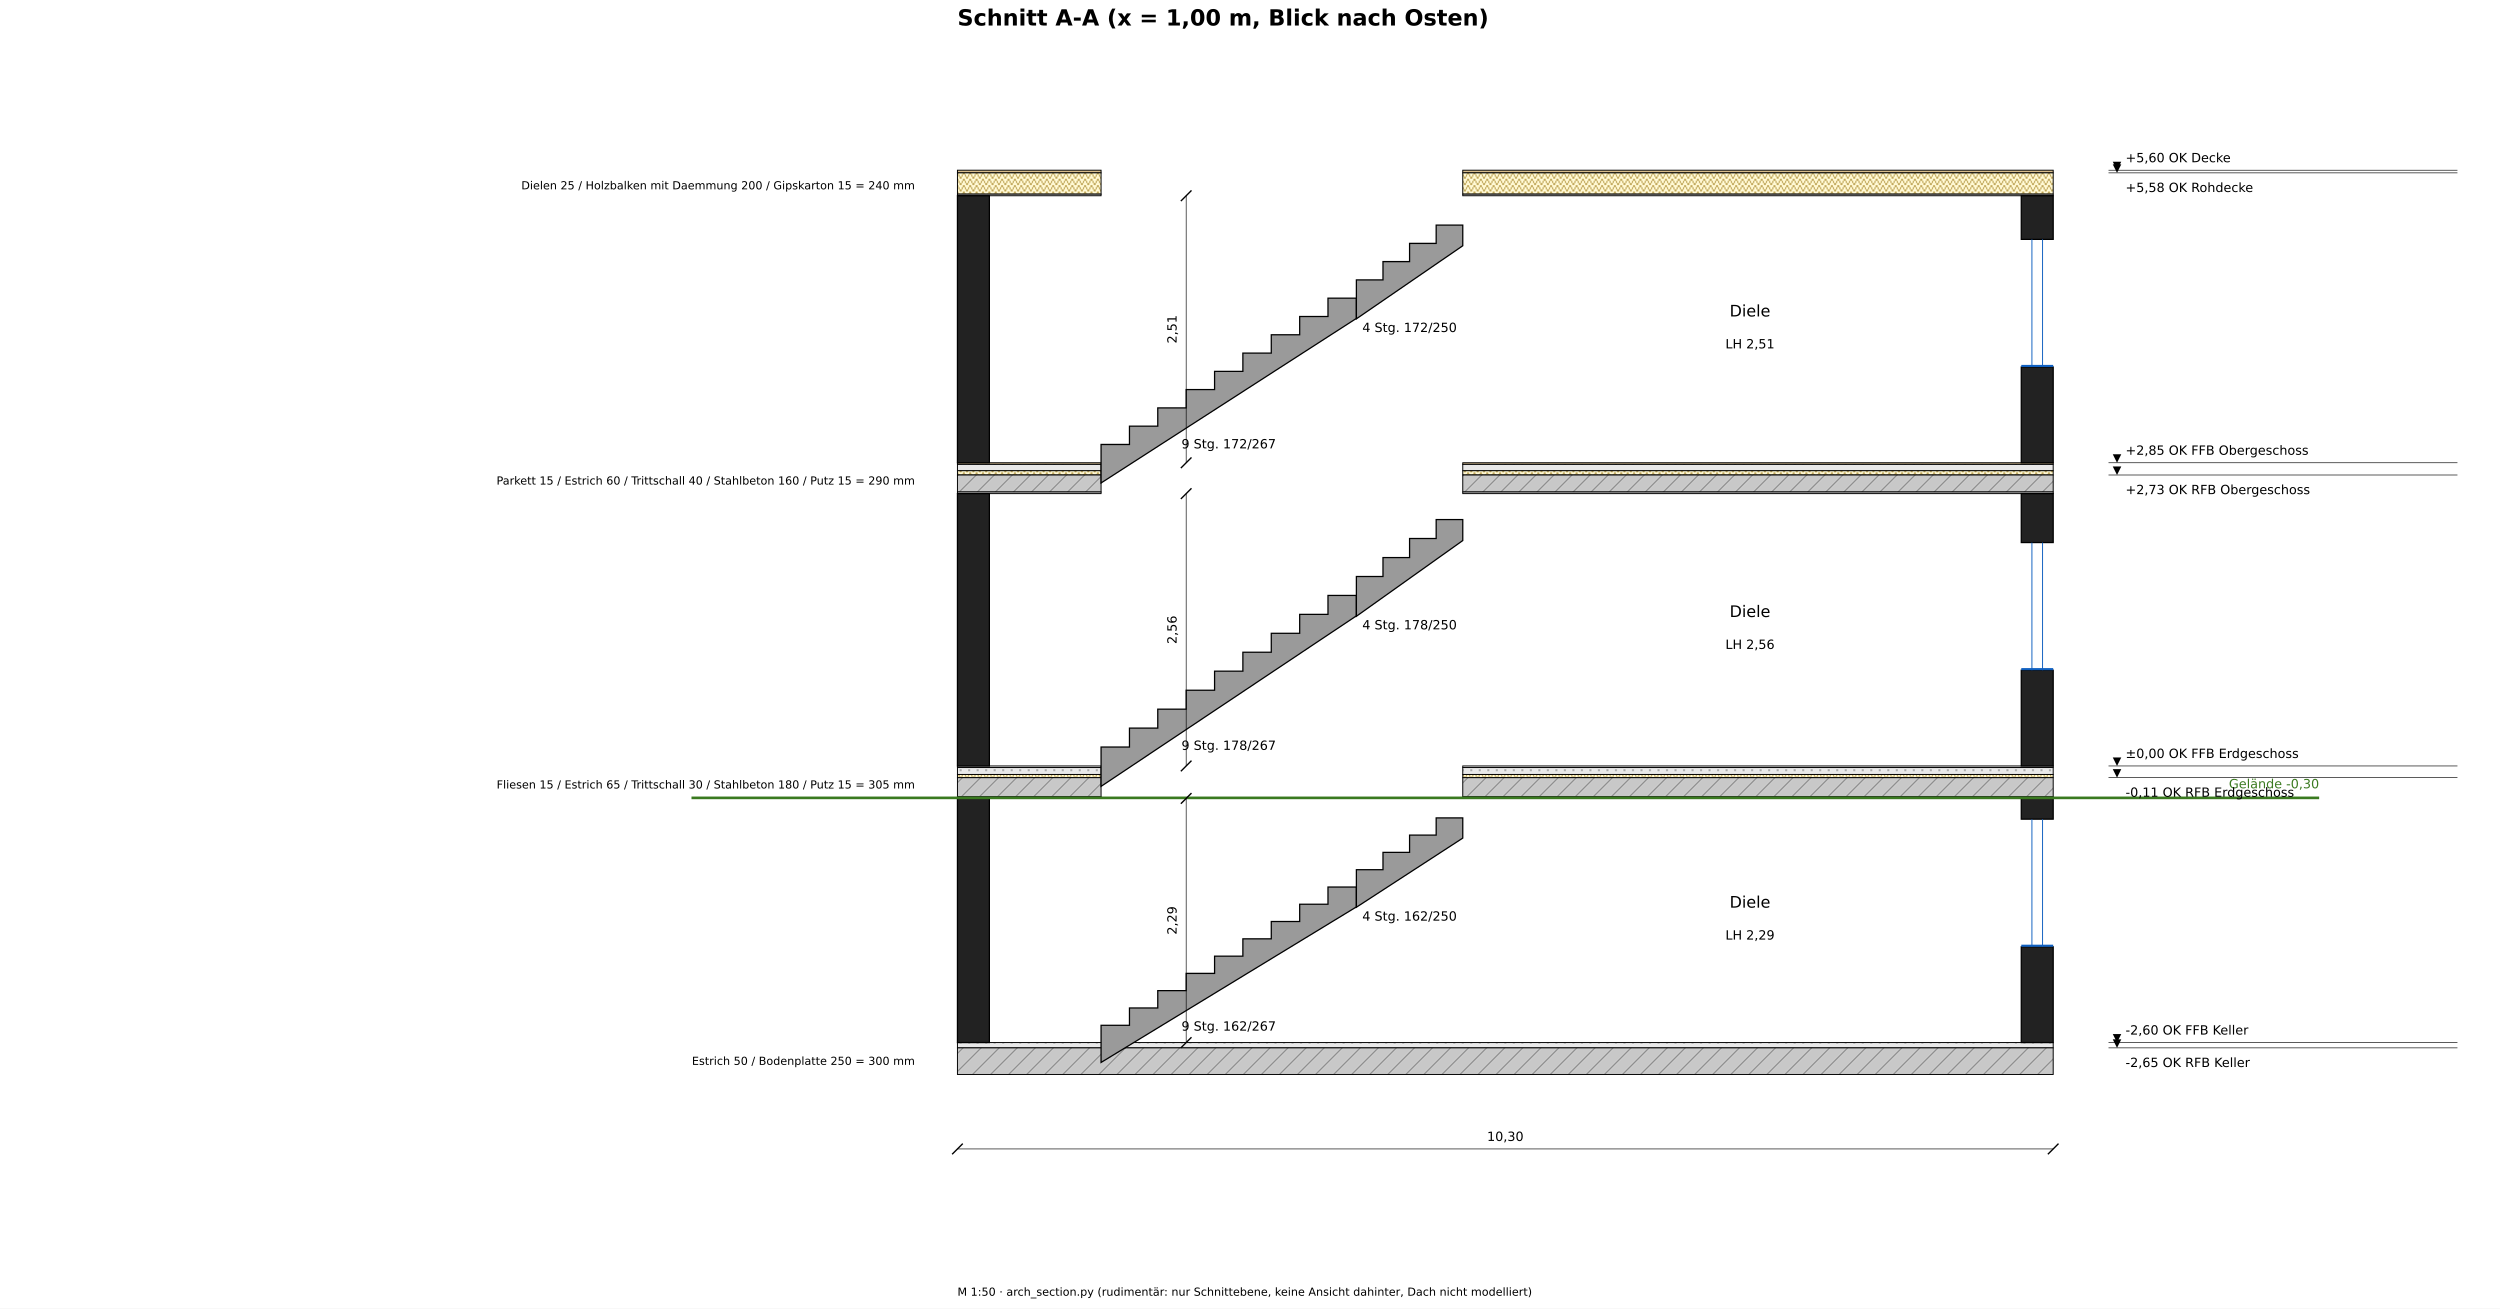
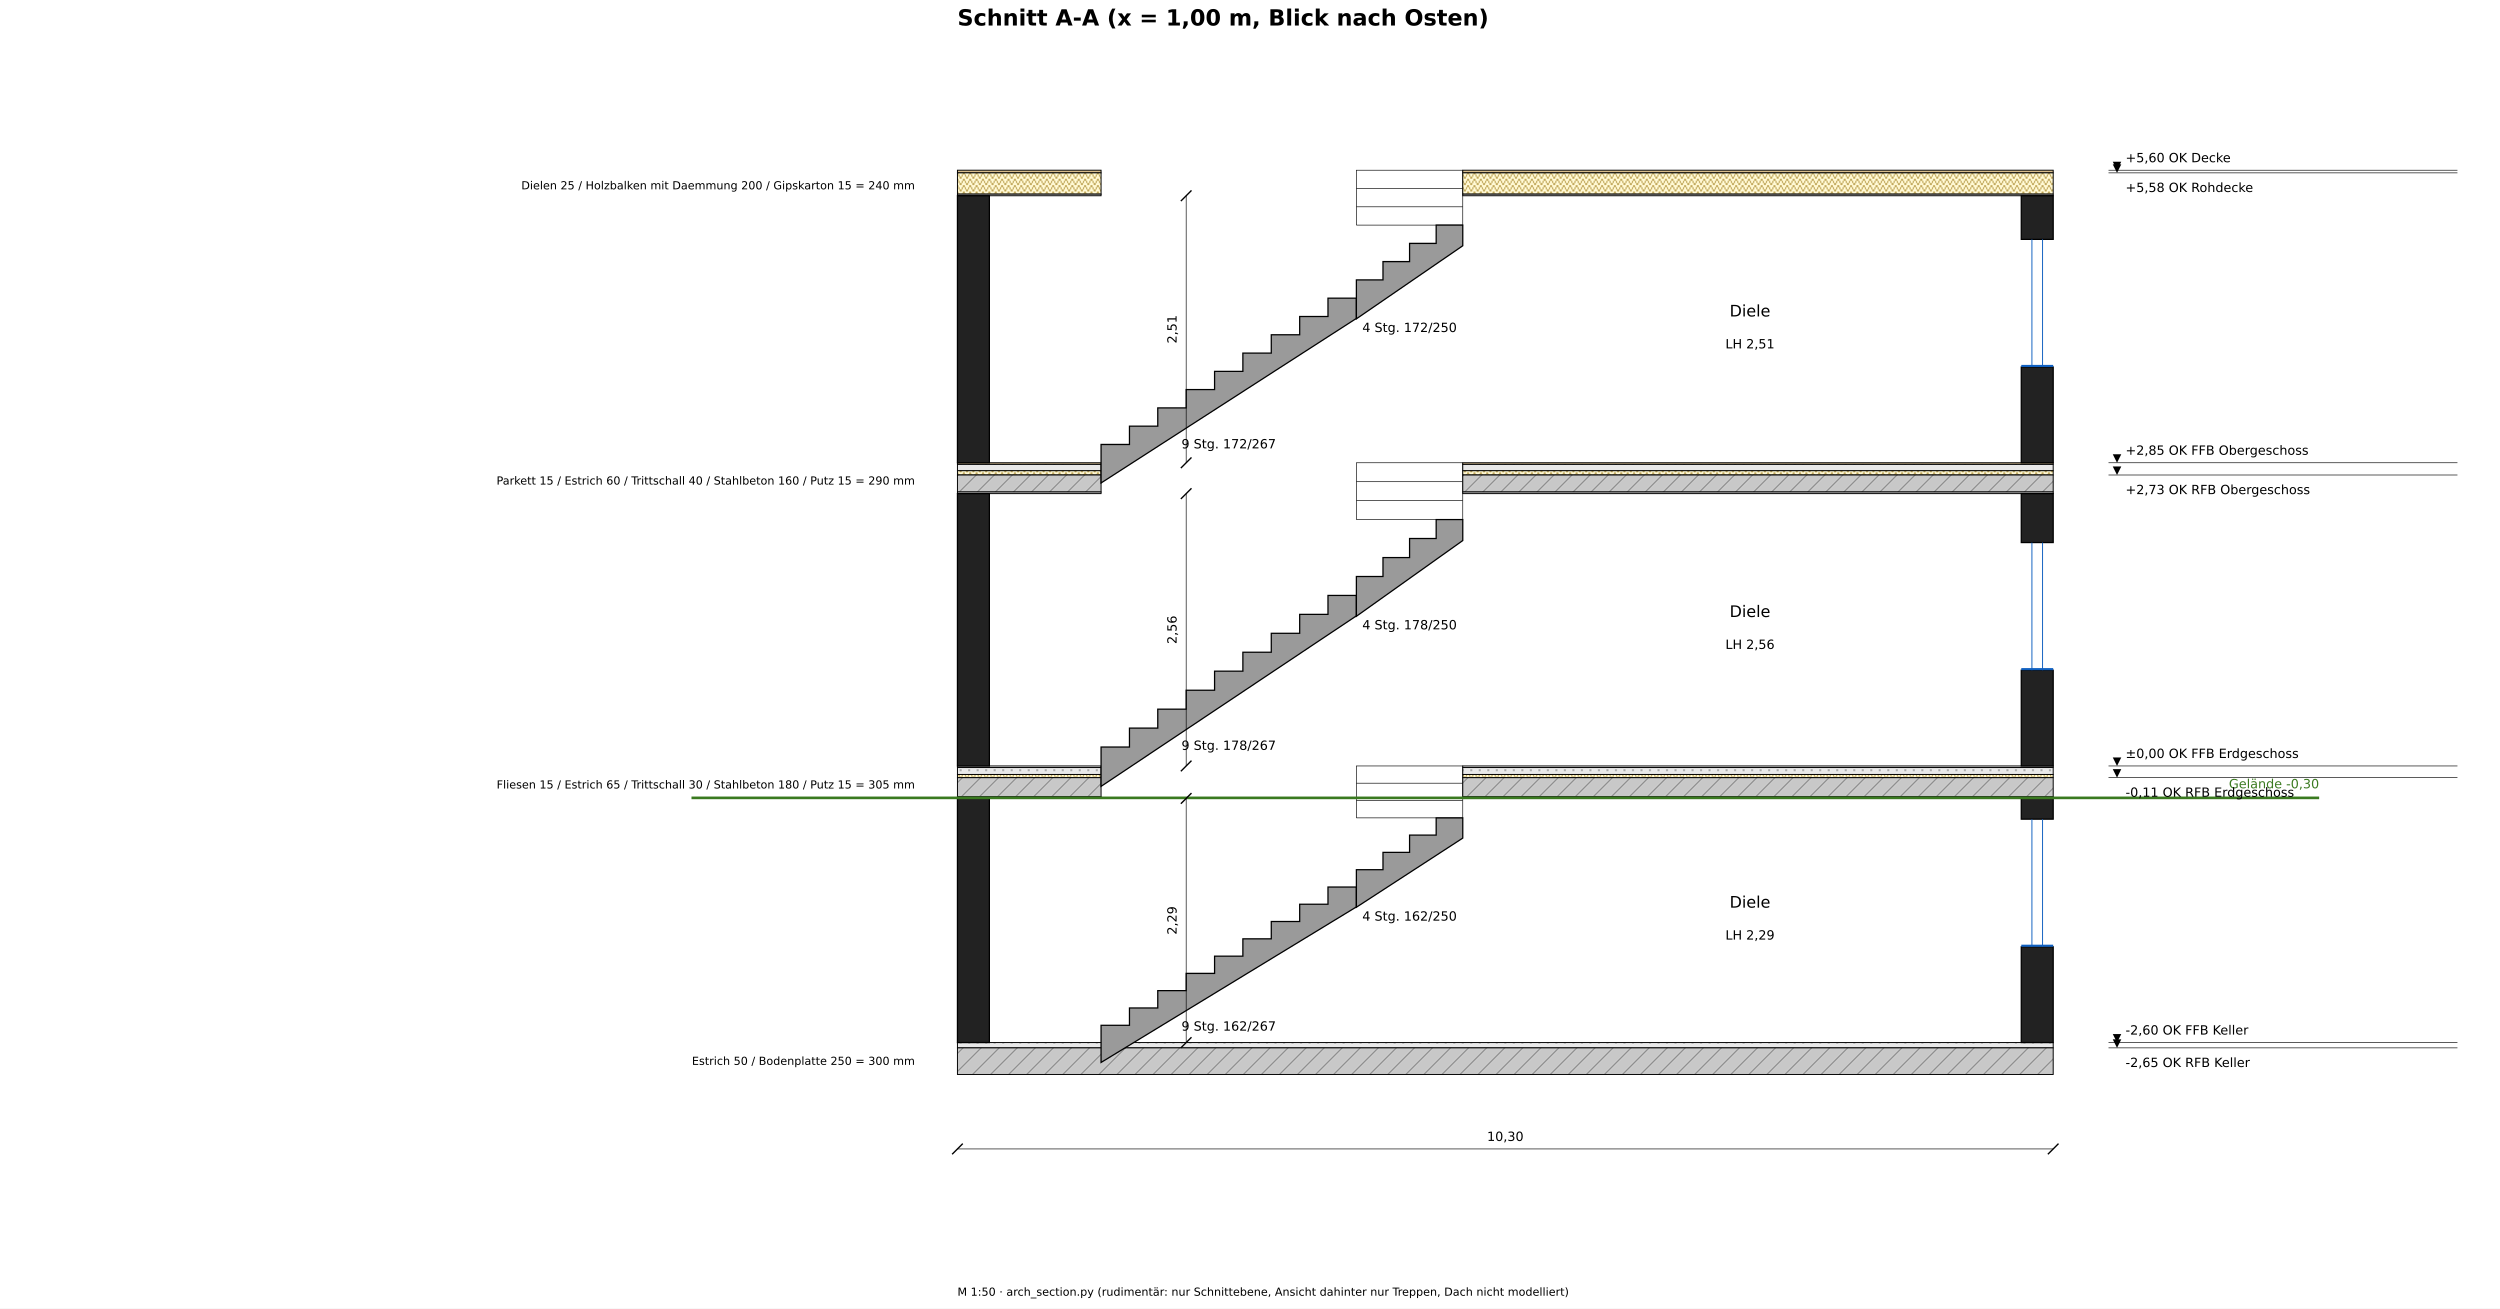
<svg xmlns="http://www.w3.org/2000/svg" width="470.0mm" height="246.0mm" viewBox="-9150 -7200 23500 12300" font-family="DejaVu Sans, sans-serif">
  <defs>
    <pattern id="concrete" patternUnits="userSpaceOnUse" width="120" height="120" patternTransform="rotate(45)">
      <rect width="120" height="120" fill="#c8c8c8" />
      <line x1="0" y1="0" x2="0" y2="120" stroke="#555" stroke-width="10" />
    </pattern>
    <pattern id="screed" patternUnits="userSpaceOnUse" width="80" height="80">
      <rect width="80" height="80" fill="#e8e8e8" />
      <circle cx="40" cy="40" r="8" fill="#777" />
    </pattern>
    <pattern id="insulation" patternUnits="userSpaceOnUse" width="120" height="60">
      <rect width="120" height="60" fill="#fff6d0" />
      <path d="M0 60 L30 0 L60 60 L90 0 L120 60" fill="none" stroke="#a08020" stroke-width="6" />
    </pattern>
    <pattern id="wood" patternUnits="userSpaceOnUse" width="200" height="40">
      <rect width="200" height="40" fill="#e9cf9f" />
      <line x1="0" y1="20" x2="200" y2="20" stroke="#8a6a30" stroke-width="5" />
    </pattern>
    <pattern id="plaster" patternUnits="userSpaceOnUse" width="50" height="50">
      <rect width="50" height="50" fill="#f7f7f7" />
    </pattern>
    <pattern id="todo" patternUnits="userSpaceOnUse" width="150" height="150" patternTransform="rotate(45)">
      <rect width="150" height="150" fill="#ffe0e0" />
      <line x1="0" y1="0" x2="0" y2="150" stroke="#e05050" stroke-width="8" />
    </pattern>
  </defs>
  <rect x="-9150.0" y="-7200" width="23500.0" height="12300.0" fill="white" />
+   <polyline points="3600,488 4600,488 4600,-0 3600,-0 3600,488" fill="none" stroke="#000" stroke-width="6" />
+   <polyline points="3600,325 4600,325" fill="none" stroke="#000" stroke-width="6" />
+   <polyline points="3600,162 4600,162" fill="none" stroke="#000" stroke-width="6" />
+   <polyline points="3600,-2316 4600,-2316 4600,-2850 3600,-2850 3600,-2316" fill="none" stroke="#000" stroke-width="6" />
+   <polyline points="3600,-2494 4600,-2494" fill="none" stroke="#000" stroke-width="6" />
+   <polyline points="3600,-2672 4600,-2672" fill="none" stroke="#000" stroke-width="6" />
+   <polyline points="3600,-5084 4600,-5084 4600,-5600 3600,-5600 3600,-5084" fill="none" stroke="#000" stroke-width="6" />
+   <polyline points="3600,-5256 4600,-5256" fill="none" stroke="#000" stroke-width="6" />
+   <polyline points="3600,-5428 4600,-5428" fill="none" stroke="#000" stroke-width="6" />
  <rect x="-150" y="2600" width="10300" height="50" fill="url(#screed)" stroke="#000" stroke-width="9" />
  <rect x="-150" y="2650" width="10300" height="250" fill="url(#concrete)" stroke="#000" stroke-width="9" />
  <rect x="-150" y="0" width="1350" height="15" fill="url(#plaster)" stroke="#000" stroke-width="9" />
  <rect x="4600" y="0" width="5550" height="15" fill="url(#plaster)" stroke="#000" stroke-width="9" />
  <rect x="-150" y="15" width="1350" height="65" fill="url(#screed)" stroke="#000" stroke-width="9" />
  <rect x="4600" y="15" width="5550" height="65" fill="url(#screed)" stroke="#000" stroke-width="9" />
  <rect x="-150" y="80" width="1350" height="30" fill="url(#insulation)" stroke="#000" stroke-width="9" />
  <rect x="4600" y="80" width="5550" height="30" fill="url(#insulation)" stroke="#000" stroke-width="9" />
  <rect x="-150" y="110" width="1350" height="180" fill="url(#concrete)" stroke="#000" stroke-width="9" />
  <rect x="4600" y="110" width="5550" height="180" fill="url(#concrete)" stroke="#000" stroke-width="9" />
  <rect x="-150" y="290" width="1350" height="15" fill="url(#plaster)" stroke="#000" stroke-width="9" />
  <rect x="4600" y="290" width="5550" height="15" fill="url(#plaster)" stroke="#000" stroke-width="9" />
  <rect x="-150" y="-2850" width="1350" height="15" fill="url(#wood)" stroke="#000" stroke-width="9" />
  <rect x="4600" y="-2850" width="5550" height="15" fill="url(#wood)" stroke="#000" stroke-width="9" />
  <rect x="-150" y="-2835" width="1350" height="60" fill="url(#screed)" stroke="#000" stroke-width="9" />
  <rect x="4600" y="-2835" width="5550" height="60" fill="url(#screed)" stroke="#000" stroke-width="9" />
  <rect x="-150" y="-2775" width="1350" height="40" fill="url(#insulation)" stroke="#000" stroke-width="9" />
  <rect x="4600" y="-2775" width="5550" height="40" fill="url(#insulation)" stroke="#000" stroke-width="9" />
  <rect x="-150" y="-2735" width="1350" height="160" fill="url(#concrete)" stroke="#000" stroke-width="9" />
  <rect x="4600" y="-2735" width="5550" height="160" fill="url(#concrete)" stroke="#000" stroke-width="9" />
  <rect x="-150" y="-2575" width="1350" height="15" fill="url(#plaster)" stroke="#000" stroke-width="9" />
  <rect x="4600" y="-2575" width="5550" height="15" fill="url(#plaster)" stroke="#000" stroke-width="9" />
  <rect x="-150" y="-5600" width="1350" height="25" fill="url(#wood)" stroke="#000" stroke-width="9" />
  <rect x="4600" y="-5600" width="5550" height="25" fill="url(#wood)" stroke="#000" stroke-width="9" />
  <rect x="-150" y="-5575" width="1350" height="200" fill="url(#insulation)" stroke="#000" stroke-width="9" />
  <rect x="4600" y="-5575" width="5550" height="200" fill="url(#insulation)" stroke="#000" stroke-width="9" />
  <rect x="-150" y="-5375" width="1350" height="15" fill="#dddddd" stroke="#000" stroke-width="9" />
  <rect x="4600" y="-5375" width="5550" height="15" fill="#dddddd" stroke="#000" stroke-width="9" />
  <rect x="-150" y="305" width="300" height="2295" fill="#222" stroke="#000" stroke-width="12" />
  <rect x="9850" y="1700" width="300" height="900" fill="#222" stroke="#000" stroke-width="12" />
  <rect x="9850" y="305" width="300" height="195" fill="#222" stroke="#000" stroke-width="12" />
  <rect x="-150" y="-2560" width="300" height="2560" fill="#222" stroke="#000" stroke-width="12" />
  <rect x="9850" y="-900" width="300" height="900" fill="#222" stroke="#000" stroke-width="12" />
  <rect x="9850" y="-2560" width="300" height="460" fill="#222" stroke="#000" stroke-width="12" />
  <rect x="-150" y="-5360" width="300" height="2510" fill="#222" stroke="#000" stroke-width="12" />
  <rect x="9850" y="-3750" width="300" height="900" fill="#222" stroke="#000" stroke-width="12" />
  <rect x="9850" y="-5360" width="300" height="410" fill="#222" stroke="#000" stroke-width="12" />
  <line x1="9950" y1="1700" x2="9950" y2="500" stroke="#1060c0" stroke-width="9" />
  <line x1="10050" y1="1700" x2="10050" y2="500" stroke="#1060c0" stroke-width="9" />
  <rect x="9850" y="1680" width="300" height="20" fill="#1060c0" />
  <line x1="9950" y1="-900" x2="9950" y2="-2100" stroke="#1060c0" stroke-width="9" />
  <line x1="10050" y1="-900" x2="10050" y2="-2100" stroke="#1060c0" stroke-width="9" />
  <rect x="9850" y="-920" width="300" height="20" fill="#1060c0" />
  <line x1="9950" y1="-3750" x2="9950" y2="-4950" stroke="#1060c0" stroke-width="9" />
  <line x1="10050" y1="-3750" x2="10050" y2="-4950" stroke="#1060c0" stroke-width="9" />
  <rect x="9850" y="-3770" width="300" height="20" fill="#1060c0" />
  <polygon points="1200,2600 1200,2438 1467,2438 1467,2275 1733,2275 1733,2112 2000,2112 2000,1950 2267,1950 2267,1788 2533,1788 2533,1625 2800,1625 2800,1462 3067,1462 3067,1300 3333,1300 3333,1138 3600,1138 3600,1325 1200,2787" fill="#9a9a9a" stroke="#000" stroke-width="12" />
  <text x="2400" y="2488" font-size="120" text-anchor="middle">9 Stg. 162/267</text>
  <polygon points="3600,1138 3600,975 3850,975 3850,812 4100,812 4100,650 4350,650 4350,488 4600,488 4600,678 3600,1328" fill="#9a9a9a" stroke="#000" stroke-width="12" />
  <text x="4100" y="1454" font-size="120" text-anchor="middle">4 Stg. 162/250</text>
  <polygon points="1200,-0 1200,-178 1467,-178 1467,-356 1733,-356 1733,-534 2000,-534 2000,-712 2267,-712 2267,-891 2533,-891 2533,-1069 2800,-1069 2800,-1247 3067,-1247 3067,-1425 3333,-1425 3333,-1603 3600,-1603 3600,-1411 1200,192" fill="#9a9a9a" stroke="#000" stroke-width="12" />
  <text x="2400" y="-151" font-size="120" text-anchor="middle">9 Stg. 178/267</text>
  <polygon points="3600,-1603 3600,-1781 3850,-1781 3850,-1959 4100,-1959 4100,-2138 4350,-2138 4350,-2316 4600,-2316 4600,-2119 3600,-1407" fill="#9a9a9a" stroke="#000" stroke-width="12" />
  <text x="4100" y="-1284" font-size="120" text-anchor="middle">4 Stg. 178/250</text>
  <polygon points="1200,-2850 1200,-3022 1467,-3022 1467,-3194 1733,-3194 1733,-3366 2000,-3366 2000,-3538 2267,-3538 2267,-3709 2533,-3709 2533,-3881 2800,-3881 2800,-4053 3067,-4053 3067,-4225 3333,-4225 3333,-4397 3600,-4397 3600,-4207 1200,-2660" fill="#9a9a9a" stroke="#000" stroke-width="12" />
  <text x="2400" y="-2985" font-size="120" text-anchor="middle">9 Stg. 172/267</text>
  <polygon points="3600,-4397 3600,-4569 3850,-4569 3850,-4741 4100,-4741 4100,-4912 4350,-4912 4350,-5084 4600,-5084 4600,-4890 3600,-4203" fill="#9a9a9a" stroke="#000" stroke-width="12" />
  <text x="4100" y="-4079" font-size="120" text-anchor="middle">4 Stg. 172/250</text>
  <line x1="-2650" y1="300" x2="12650" y2="300" stroke="#3a7a20" stroke-width="25" />
  <text x="12650" y="210" font-size="120" text-anchor="end" fill="#3a7a20">Gelände -0,30</text>
  <text x="7300" y="1332" font-size="150" text-anchor="middle">Diele</text>
  <text x="7300" y="1632" font-size="120" text-anchor="middle">LH 2,29</text>
  <text x="7300" y="-1400" font-size="150" text-anchor="middle">Diele</text>
  <text x="7300" y="-1100" font-size="120" text-anchor="middle">LH 2,56</text>
  <text x="7300" y="-4225" font-size="150" text-anchor="middle">Diele</text>
  <text x="7300" y="-3925" font-size="120" text-anchor="middle">LH 2,51</text>
  <text x="-550" y="2810" font-size="105" text-anchor="end" fill="#000">Estrich 50 / Bodenplatte 250 = 300 mm</text>
  <text x="-550" y="212" font-size="105" text-anchor="end" fill="#000">Fliesen 15 / Estrich 65 / Trittschall 30 / Stahlbeton 180 / Putz 15 = 305 mm</text>
  <text x="-550" y="-2645" font-size="105" text-anchor="end" fill="#000">Parkett 15 / Estrich 60 / Trittschall 40 / Stahlbeton 160 / Putz 15 = 290 mm</text>
  <text x="-550" y="-5420" font-size="105" text-anchor="end" fill="#000">Dielen 25 / Holzbalken mit Daemmung 200 / Gipskarton 15 = 240 mm</text>
  <path d="M10750 2600 l-40 -80 h80 z" fill="#000" />
  <line x1="10670" y1="2600" x2="13950" y2="2600" stroke="#000" stroke-width="6" />
  <text x="10830" y="2525" font-size="120">-2,60  OK FFB Keller</text>
  <path d="M10750 2650 l-40 -80 h80 z" fill="#000" />
  <line x1="10670" y1="2650" x2="13950" y2="2650" stroke="#000" stroke-width="6" />
  <text x="10830" y="2830" font-size="120">-2,65  OK RFB Keller</text>
  <path d="M10750 0 l-40 -80 h80 z" fill="#000" />
  <line x1="10670" y1="0" x2="13950" y2="0" stroke="#000" stroke-width="6" />
  <text x="10830" y="-75" font-size="120">±0,00  OK FFB Erdgeschoss</text>
  <path d="M10750 110 l-40 -80 h80 z" fill="#000" />
  <line x1="10670" y1="110" x2="13950" y2="110" stroke="#000" stroke-width="6" />
  <text x="10830" y="290" font-size="120">-0,11  OK RFB Erdgeschoss</text>
  <path d="M10750 -2850 l-40 -80 h80 z" fill="#000" />
  <line x1="10670" y1="-2850" x2="13950" y2="-2850" stroke="#000" stroke-width="6" />
  <text x="10830" y="-2925" font-size="120">+2,85  OK FFB Obergeschoss</text>
  <path d="M10750 -2735 l-40 -80 h80 z" fill="#000" />
  <line x1="10670" y1="-2735" x2="13950" y2="-2735" stroke="#000" stroke-width="6" />
  <text x="10830" y="-2555" font-size="120">+2,73  OK RFB Obergeschoss</text>
  <path d="M10750 -5600 l-40 -80 h80 z" fill="#000" />
  <line x1="10670" y1="-5600" x2="13950" y2="-5600" stroke="#000" stroke-width="6" />
  <text x="10830" y="-5675" font-size="120">+5,60  OK Decke</text>
  <path d="M10750 -5575 l-40 -80 h80 z" fill="#000" />
  <line x1="10670" y1="-5575" x2="13950" y2="-5575" stroke="#000" stroke-width="6" />
  <text x="10830" y="-5395" font-size="120">+5,58  OK Rohdecke</text>
  <line x1="2000" y1="2600" x2="2000" y2="305" stroke="#000" stroke-width="6" />
  <line x1="1950" y1="2650" x2="2050" y2="2550" stroke="#000" stroke-width="13" />
  <line x1="1950" y1="355" x2="2050" y2="255" stroke="#000" stroke-width="13" />
  <text x="1910" y="1452" font-size="120" text-anchor="middle" transform="rotate(-90 1910 1452)">2,29</text>
  <line x1="2000" y1="0" x2="2000" y2="-2560" stroke="#000" stroke-width="6" />
  <line x1="1950" y1="50" x2="2050" y2="-50" stroke="#000" stroke-width="13" />
  <line x1="1950" y1="-2510" x2="2050" y2="-2610" stroke="#000" stroke-width="13" />
  <text x="1910" y="-1280" font-size="120" text-anchor="middle" transform="rotate(-90 1910 -1280)">2,56</text>
  <line x1="2000" y1="-2850" x2="2000" y2="-5360" stroke="#000" stroke-width="6" />
  <line x1="1950" y1="-2800" x2="2050" y2="-2900" stroke="#000" stroke-width="13" />
  <line x1="1950" y1="-5310" x2="2050" y2="-5410" stroke="#000" stroke-width="13" />
  <text x="1910" y="-4105" font-size="120" text-anchor="middle" transform="rotate(-90 1910 -4105)">2,51</text>
  <line x1="-150" y1="3600" x2="10150" y2="3600" stroke="#000" stroke-width="6" />
  <line x1="-200" y1="3650" x2="-100" y2="3550" stroke="#000" stroke-width="13" />
  <line x1="10100" y1="3650" x2="10200" y2="3550" stroke="#000" stroke-width="13" />
  <text x="5000" y="3525" font-size="120" text-anchor="middle">10,30</text>
  <text x="-150" y="-6960" font-size="210" font-weight="bold">Schnitt A-A  (x = 1,00 m, Blick nach Osten)</text>
-   <text x="-150" y="4980" font-size="105">M 1:50 · arch_section.py (rudimentär: nur Schnittebene, keine Ansicht dahinter, Dach nicht modelliert)</text>
+   <text x="-150" y="4980" font-size="105">M 1:50 · arch_section.py (rudimentär: nur Schnittebene, Ansicht dahinter nur Treppen, Dach nicht modelliert)</text>
</svg>
